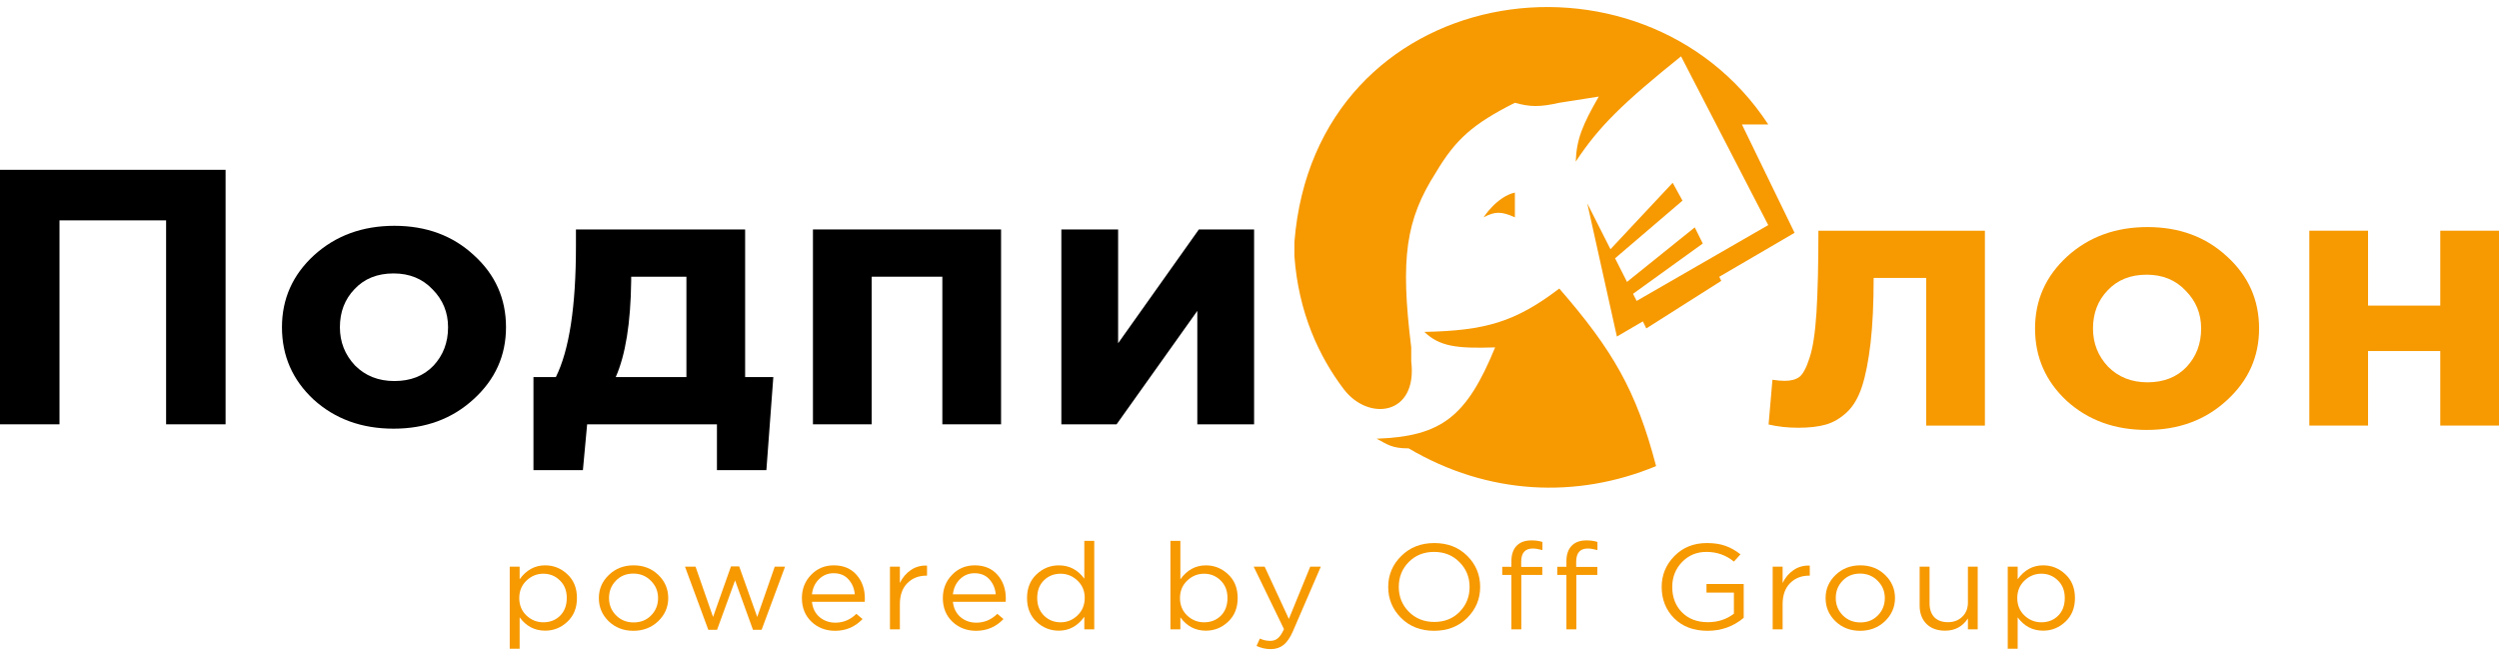
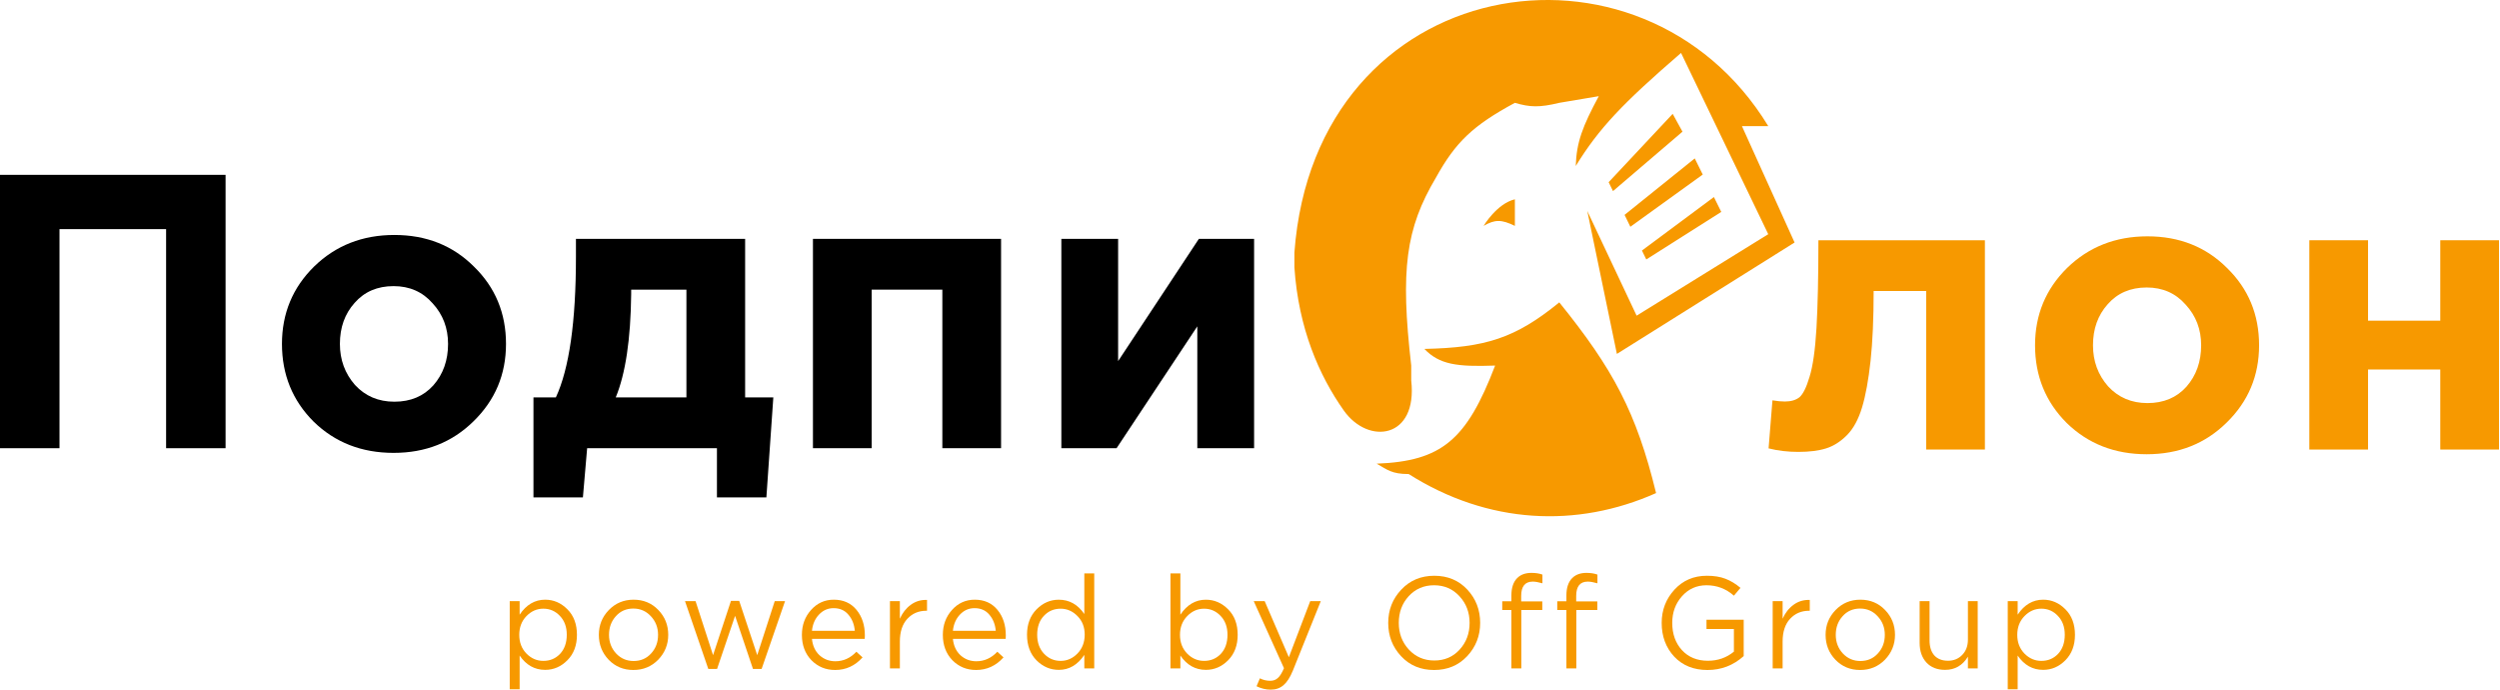
- <svg xmlns="http://www.w3.org/2000/svg" width="145" height="38" viewBox="0 0 145 38" fill="none">
-   <path d="M116.496 37.626V32.867H117.071V33.598C117.459 33.059 117.952 32.79 118.55 32.79C119.043 32.79 119.474 32.963 119.843 33.31C120.211 33.652 120.396 34.111 120.396 34.688C120.396 35.255 120.211 35.712 119.843 36.058C119.474 36.405 119.043 36.578 118.55 36.578C117.943 36.578 117.449 36.321 117.071 35.805V37.626H116.496ZM118.446 36.093C118.834 36.093 119.158 35.967 119.417 35.714C119.676 35.456 119.805 35.112 119.805 34.681C119.805 34.264 119.673 33.926 119.409 33.669C119.145 33.406 118.824 33.275 118.446 33.275C118.072 33.275 117.746 33.409 117.467 33.676C117.188 33.943 117.048 34.28 117.048 34.688C117.048 35.095 117.188 35.433 117.467 35.7C117.746 35.962 118.072 36.093 118.446 36.093Z" fill="#F79900" />
-   <path d="M112.863 36.579C112.405 36.579 112.044 36.448 111.78 36.186C111.516 35.919 111.384 35.565 111.384 35.124V32.868H111.959V34.991C111.959 35.333 112.051 35.602 112.235 35.799C112.425 35.991 112.689 36.087 113.027 36.087C113.361 36.087 113.638 35.982 113.857 35.771C114.076 35.56 114.185 35.286 114.185 34.949V32.868H114.753V36.502H114.185V35.869C113.872 36.343 113.431 36.579 112.863 36.579Z" fill="#F79900" />
-   <path d="M109.371 36.03C108.982 36.4 108.502 36.586 107.929 36.586C107.356 36.586 106.878 36.4 106.495 36.03C106.116 35.66 105.927 35.213 105.927 34.688C105.927 34.168 106.119 33.722 106.502 33.352C106.891 32.977 107.371 32.79 107.944 32.79C108.517 32.79 108.995 32.975 109.378 33.345C109.762 33.715 109.954 34.163 109.954 34.688C109.954 35.208 109.759 35.655 109.371 36.03ZM107.944 36.101C108.357 36.101 108.696 35.965 108.96 35.693C109.229 35.421 109.363 35.086 109.363 34.688C109.363 34.294 109.224 33.959 108.945 33.683C108.671 33.406 108.332 33.268 107.929 33.268C107.516 33.268 107.177 33.406 106.913 33.683C106.649 33.955 106.517 34.289 106.517 34.688C106.517 35.081 106.654 35.416 106.928 35.693C107.202 35.965 107.541 36.101 107.944 36.101Z" fill="#F79900" />
-   <path d="M102.857 36.501V32.867H103.433V33.816C103.582 33.502 103.794 33.252 104.068 33.064C104.342 32.877 104.655 32.79 105.009 32.804V33.388H104.964C104.521 33.388 104.155 33.533 103.866 33.823C103.577 34.114 103.433 34.524 103.433 35.053V36.501H102.857Z" fill="#F79900" />
-   <path d="M101.175 35.834C100.577 36.335 99.878 36.586 99.076 36.586C98.274 36.586 97.629 36.344 97.141 35.862C96.658 35.375 96.416 34.768 96.416 34.041C96.416 33.348 96.663 32.751 97.156 32.249C97.649 31.748 98.276 31.497 99.038 31.497C99.457 31.497 99.815 31.551 100.114 31.659C100.418 31.767 100.709 31.93 100.988 32.151L100.607 32.572C100.149 32.198 99.619 32.01 99.016 32.01C98.443 32.01 97.968 32.209 97.589 32.608C97.215 33.001 97.029 33.479 97.029 34.041C97.029 34.637 97.215 35.126 97.589 35.511C97.968 35.895 98.471 36.087 99.098 36.087C99.676 36.087 100.179 35.923 100.607 35.595V34.372H99.016V33.873H101.175V35.834Z" fill="#F79900" />
-   <path d="M90.888 36.502V33.346H90.357V32.875H90.888V32.559C90.888 32.146 91 31.835 91.224 31.624C91.423 31.436 91.7 31.343 92.053 31.343C92.297 31.343 92.509 31.373 92.688 31.434V31.905C92.459 31.844 92.272 31.814 92.128 31.814C91.68 31.814 91.455 32.071 91.455 32.587V32.882H92.681V33.346H91.463V36.502H90.888Z" fill="#F79900" />
-   <path d="M87.696 36.502V33.346H87.165V32.875H87.696V32.559C87.696 32.146 87.808 31.835 88.032 31.624C88.231 31.436 88.508 31.343 88.862 31.343C89.106 31.343 89.317 31.373 89.496 31.434V31.905C89.267 31.844 89.081 31.814 88.936 31.814C88.488 31.814 88.264 32.071 88.264 32.587V32.882H89.489V33.346H88.271V36.502H87.696Z" fill="#F79900" />
-   <path d="M85.129 35.841C84.626 36.337 83.986 36.586 83.209 36.586C82.432 36.586 81.794 36.337 81.296 35.841C80.798 35.344 80.549 34.744 80.549 34.041C80.549 33.343 80.801 32.746 81.304 32.249C81.807 31.748 82.447 31.497 83.224 31.497C84.001 31.497 84.638 31.745 85.137 32.242C85.635 32.739 85.884 33.339 85.884 34.041C85.884 34.74 85.632 35.339 85.129 35.841ZM81.745 35.482C82.138 35.876 82.631 36.073 83.224 36.073C83.817 36.073 84.305 35.878 84.688 35.489C85.077 35.096 85.271 34.613 85.271 34.041C85.271 33.474 85.074 32.994 84.681 32.601C84.292 32.207 83.802 32.01 83.209 32.01C82.616 32.01 82.126 32.207 81.737 32.601C81.354 32.989 81.162 33.47 81.162 34.041C81.162 34.608 81.356 35.089 81.745 35.482Z" fill="#F79900" />
-   <path d="M73.731 37.648C73.452 37.648 73.178 37.587 72.909 37.465L73.103 37.036C73.287 37.125 73.489 37.17 73.708 37.17C73.883 37.17 74.03 37.118 74.149 37.015C74.269 36.917 74.386 36.741 74.5 36.488L72.745 32.868H73.38L74.784 35.898L76.024 32.868H76.637L75.016 36.621C74.852 36.992 74.67 37.254 74.47 37.409C74.271 37.568 74.025 37.648 73.731 37.648Z" fill="#F79900" />
-   <path d="M69.968 36.579C69.36 36.579 68.867 36.322 68.489 35.806V36.502H67.913V31.371H68.489V33.599C68.877 33.06 69.37 32.791 69.968 32.791C70.461 32.791 70.892 32.964 71.26 33.311C71.629 33.653 71.813 34.112 71.813 34.689C71.813 35.256 71.629 35.712 71.26 36.059C70.892 36.406 70.461 36.579 69.968 36.579ZM69.863 36.094C70.252 36.094 70.576 35.968 70.835 35.715C71.094 35.457 71.223 35.113 71.223 34.682C71.223 34.265 71.091 33.927 70.827 33.669C70.563 33.407 70.242 33.276 69.863 33.276C69.49 33.276 69.163 33.409 68.885 33.676C68.606 33.944 68.466 34.281 68.466 34.689C68.466 35.096 68.606 35.434 68.885 35.701C69.163 35.963 69.49 36.094 69.863 36.094Z" fill="#F79900" />
-   <path d="M61.437 36.579C60.944 36.579 60.513 36.408 60.144 36.066C59.776 35.719 59.592 35.258 59.592 34.682C59.592 34.115 59.776 33.658 60.144 33.311C60.513 32.964 60.944 32.791 61.437 32.791C62.045 32.791 62.538 33.049 62.916 33.564V31.371H63.492V36.502H62.916V35.771C62.528 36.31 62.035 36.579 61.437 36.579ZM61.541 36.094C61.915 36.094 62.241 35.961 62.52 35.694C62.799 35.427 62.939 35.087 62.939 34.675C62.939 34.272 62.799 33.939 62.52 33.676C62.241 33.409 61.915 33.276 61.541 33.276C61.153 33.276 60.829 33.405 60.57 33.662C60.311 33.916 60.182 34.258 60.182 34.689C60.182 35.106 60.314 35.445 60.578 35.708C60.842 35.965 61.163 36.094 61.541 36.094Z" fill="#F79900" />
-   <path d="M55.29 34.906C55.33 35.276 55.477 35.571 55.731 35.791C55.99 36.007 56.296 36.115 56.65 36.115C57.113 36.115 57.519 35.944 57.867 35.602L58.226 35.904C57.793 36.358 57.262 36.586 56.635 36.586C56.092 36.586 55.633 36.41 55.26 36.058C54.891 35.702 54.707 35.245 54.707 34.688C54.707 34.158 54.884 33.711 55.237 33.345C55.591 32.975 56.032 32.79 56.56 32.79C57.113 32.79 57.551 32.973 57.875 33.338C58.199 33.704 58.36 34.163 58.36 34.716C58.36 34.786 58.358 34.849 58.353 34.906H55.29ZM55.29 34.47H57.778C57.743 34.118 57.618 33.828 57.404 33.598C57.195 33.364 56.908 33.247 56.545 33.247C56.216 33.247 55.935 33.362 55.701 33.591C55.467 33.821 55.33 34.114 55.29 34.47Z" fill="#F79900" />
-   <path d="M51.638 36.501V32.867H52.213V33.816C52.362 33.502 52.574 33.252 52.848 33.064C53.122 32.877 53.436 32.79 53.789 32.804V33.388H53.745C53.301 33.388 52.935 33.533 52.646 33.823C52.357 34.114 52.213 34.524 52.213 35.053V36.501H51.638Z" fill="#F79900" />
-   <path d="M47.112 34.906C47.151 35.276 47.298 35.571 47.552 35.791C47.811 36.007 48.118 36.115 48.471 36.115C48.934 36.115 49.34 35.944 49.689 35.602L50.048 35.904C49.614 36.358 49.084 36.586 48.456 36.586C47.913 36.586 47.455 36.41 47.082 36.058C46.713 35.702 46.529 35.245 46.529 34.688C46.529 34.158 46.706 33.711 47.059 33.345C47.413 32.975 47.854 32.79 48.382 32.79C48.934 32.79 49.373 32.973 49.697 33.338C50.02 33.704 50.182 34.163 50.182 34.716C50.182 34.786 50.18 34.849 50.175 34.906H47.112ZM47.112 34.47H49.599C49.565 34.118 49.44 33.828 49.226 33.598C49.017 33.364 48.73 33.247 48.367 33.247C48.038 33.247 47.757 33.362 47.523 33.591C47.288 33.821 47.151 34.114 47.112 34.47Z" fill="#F79900" />
-   <path d="M41.098 36.529L39.746 32.868H40.358L41.374 35.785L42.413 32.853H42.891L43.937 35.785L44.953 32.868H45.551L44.191 36.529H43.69L42.652 33.662L41.606 36.529H41.098Z" fill="#F79900" />
-   <path d="M38.191 36.03C37.802 36.4 37.322 36.586 36.749 36.586C36.176 36.586 35.698 36.4 35.314 36.03C34.936 35.66 34.747 35.213 34.747 34.688C34.747 34.168 34.938 33.722 35.322 33.352C35.71 32.977 36.191 32.79 36.764 32.79C37.337 32.79 37.815 32.975 38.198 33.345C38.582 33.715 38.773 34.163 38.773 34.688C38.773 35.208 38.579 35.655 38.191 36.03ZM36.764 36.101C37.177 36.101 37.516 35.965 37.78 35.693C38.049 35.421 38.183 35.086 38.183 34.688C38.183 34.294 38.044 33.959 37.765 33.683C37.491 33.406 37.152 33.268 36.749 33.268C36.335 33.268 35.997 33.406 35.733 33.683C35.469 33.955 35.337 34.289 35.337 34.688C35.337 35.081 35.474 35.416 35.748 35.693C36.022 35.965 36.36 36.101 36.764 36.101Z" fill="#F79900" />
-   <path d="M29.576 37.626V32.867H30.151V33.598C30.54 33.059 31.033 32.79 31.631 32.79C32.124 32.79 32.555 32.963 32.923 33.31C33.292 33.652 33.476 34.111 33.476 34.688C33.476 35.255 33.292 35.712 32.923 36.058C32.555 36.405 32.124 36.578 31.631 36.578C31.023 36.578 30.53 36.321 30.151 35.805V37.626H29.576ZM31.526 36.093C31.915 36.093 32.238 35.967 32.497 35.714C32.756 35.456 32.886 35.112 32.886 34.681C32.886 34.264 32.754 33.926 32.49 33.669C32.226 33.406 31.905 33.275 31.526 33.275C31.153 33.275 30.826 33.409 30.547 33.676C30.268 33.943 30.129 34.28 30.129 34.688C30.129 35.095 30.268 35.433 30.547 35.7C30.826 35.962 31.153 36.093 31.526 36.093Z" fill="#F79900" />
-   <path d="M72.767 13.308V24.61H69.472V18.031L64.788 24.61H61.583V13.308H64.877V19.908L69.562 13.308H72.767Z" fill="black" />
-   <path d="M58.085 13.308V24.61H54.678V16.049H50.577V24.61H47.17V13.308H58.085Z" fill="black" />
-   <path d="M35.727 21.869H39.828V16.049H36.623V16.302C36.593 18.734 36.294 20.589 35.727 21.869ZM41.599 24.61H34.068L33.822 27.267H30.953V21.869H32.253C33.03 20.308 33.418 17.778 33.418 14.278V13.308H43.235V21.869H44.871L44.468 27.267H41.599V24.61Z" fill="black" />
-   <path d="M27.477 23.155C26.237 24.293 24.691 24.863 22.838 24.863C20.985 24.863 19.438 24.3 18.198 23.176C16.973 22.037 16.36 20.639 16.36 18.98C16.36 17.335 16.98 15.943 18.221 14.805C19.476 13.666 21.03 13.097 22.883 13.097C24.735 13.097 26.274 13.666 27.5 14.805C28.74 15.929 29.36 17.321 29.36 18.98C29.36 20.624 28.732 22.016 27.477 23.155ZM22.883 22.1C23.824 22.1 24.578 21.805 25.146 21.215C25.714 20.61 25.998 19.865 25.998 18.98C25.998 18.122 25.699 17.391 25.102 16.787C24.519 16.168 23.764 15.859 22.838 15.859C21.896 15.859 21.142 16.161 20.574 16.766C20.006 17.356 19.722 18.094 19.722 18.98C19.722 19.837 20.014 20.575 20.596 21.194C21.194 21.798 21.956 22.1 22.883 22.1Z" fill="black" />
-   <path d="M0 24.61V9.85H13.089V24.61H9.638V12.781H3.452V24.61H0Z" fill="black" />
-   <path d="M145 13.381V24.683H141.593V20.36H137.402V24.683H133.995V13.381H137.402V17.725H141.593V13.381H145Z" fill="#F79900" />
-   <path d="M129.197 23.228C127.957 24.367 126.411 24.936 124.558 24.936C122.705 24.936 121.158 24.374 119.918 23.249C118.693 22.11 118.08 20.712 118.08 19.053C118.08 17.408 118.7 16.017 119.941 14.878C121.196 13.739 122.75 13.17 124.603 13.17C126.455 13.17 127.994 13.739 129.22 14.878C130.46 16.003 131.08 17.394 131.08 19.053C131.08 20.698 130.452 22.089 129.197 23.228ZM124.603 22.174C125.544 22.174 126.299 21.878 126.866 21.288C127.434 20.684 127.718 19.939 127.718 19.053C127.718 18.195 127.419 17.465 126.821 16.86C126.239 16.241 125.484 15.932 124.558 15.932C123.616 15.932 122.862 16.234 122.294 16.839C121.726 17.429 121.442 18.167 121.442 19.053C121.442 19.91 121.734 20.648 122.316 21.267C122.914 21.871 123.676 22.174 124.603 22.174Z" fill="#F79900" />
-   <path d="M105.51 13.381H115.17V24.683H111.763V16.122H108.715C108.715 17.612 108.655 18.87 108.536 19.896C108.416 20.923 108.252 21.759 108.043 22.406C107.833 23.052 107.542 23.551 107.169 23.903C106.795 24.254 106.392 24.493 105.958 24.62C105.525 24.746 104.987 24.809 104.344 24.809C103.732 24.809 103.157 24.746 102.619 24.62L102.843 22.026C103.112 22.068 103.351 22.089 103.56 22.089C103.919 22.089 104.203 22.012 104.412 21.858C104.621 21.689 104.815 21.323 104.994 20.761C105.189 20.185 105.323 19.306 105.398 18.125C105.473 16.93 105.51 15.349 105.51 13.381Z" fill="#F79900" />
-   <path d="M96.092 27.033C94.947 22.658 93.584 20.317 90.476 16.736C87.921 18.676 86.193 19.178 82.648 19.25C83.523 20.093 84.52 20.224 86.753 20.148C85.099 24.168 83.652 25.308 79.879 25.445C80.491 25.768 80.749 26.007 81.737 26.006C86.34 28.72 91.489 28.94 96.092 27.033Z" fill="#F79900" />
-   <path d="M75.106 14.042C76.306 -1.14 95.273 -3.975 102.6 7.218H101.072L104.127 13.503L93.817 19.519L92.099 11.797L94.963 17.454L102.6 13.055L97.54 3.268C94.137 6.002 92.767 7.346 91.43 9.373C91.475 8.085 91.823 7.236 92.767 5.602L90.476 5.961C89.316 6.223 88.771 6.2 87.898 5.961C85.456 7.191 84.462 8.08 83.316 10.002C81.565 12.752 81.245 14.967 81.884 20.148V20.956C82.266 24.098 79.402 24.458 77.97 22.572C76.538 20.686 75.343 18.139 75.106 14.85V14.042Z" fill="#F79900" />
-   <path d="M87.898 12.605V11.169C86.846 11.406 86.084 12.605 86.084 12.605C86.734 12.257 87.113 12.248 87.898 12.605Z" fill="#F79900" />
-   <path d="M93.34 14.567L97.054 10.602L97.624 11.637L93.592 15.084L93.34 14.567Z" fill="#F79900" />
-   <path d="M98.335 13.188L94.264 16.462L94.6 17.152L98.8 14.124L98.335 13.188Z" fill="#F79900" />
-   <path d="M99.446 15.428L95.272 18.531L95.524 19.048L99.873 16.29L99.446 15.428Z" fill="#F79900" />
+ <svg xmlns="http://www.w3.org/2000/svg" width="145" height="40" viewBox="0 0 145 40" fill="none">
+   <path d="M116.496 39.977V34.865H117.071V35.651C117.459 35.072 117.952 34.782 118.55 34.782C119.043 34.782 119.474 34.968 119.843 35.341C120.211 35.708 120.396 36.202 120.396 36.821C120.396 37.43 120.211 37.92 119.843 38.293C119.474 38.665 119.043 38.852 118.55 38.852C117.943 38.852 117.449 38.575 117.071 38.021V39.977H116.496ZM118.446 38.331C118.834 38.331 119.158 38.195 119.417 37.923C119.676 37.646 119.805 37.276 119.805 36.813C119.805 36.365 119.673 36.003 119.409 35.726C119.145 35.444 118.824 35.303 118.446 35.303C118.072 35.303 117.746 35.447 117.467 35.733C117.188 36.02 117.048 36.383 117.048 36.821C117.048 37.259 117.188 37.621 117.467 37.908C117.746 38.19 118.072 38.331 118.446 38.331Z" fill="#F79900" />
+   <path d="M112.863 38.852C112.405 38.852 112.044 38.711 111.78 38.429C111.516 38.142 111.384 37.762 111.384 37.289V34.865H111.959V37.145C111.959 37.513 112.051 37.802 112.235 38.014C112.425 38.22 112.689 38.323 113.027 38.323C113.361 38.323 113.638 38.21 113.857 37.983C114.076 37.757 114.185 37.462 114.185 37.1V34.865H114.753V38.769H114.185V38.089C113.872 38.597 113.431 38.852 112.863 38.852Z" fill="#F79900" />
+   <path d="M109.371 38.263C108.982 38.66 108.502 38.859 107.929 38.859C107.356 38.859 106.878 38.66 106.495 38.263C106.116 37.865 105.927 37.385 105.927 36.821C105.927 36.262 106.119 35.784 106.502 35.386C106.891 34.984 107.371 34.782 107.944 34.782C108.517 34.782 108.995 34.981 109.378 35.379C109.762 35.776 109.954 36.257 109.954 36.821C109.954 37.379 109.759 37.86 109.371 38.263ZM107.944 38.338C108.357 38.338 108.696 38.192 108.96 37.9C109.229 37.608 109.363 37.249 109.363 36.821C109.363 36.398 109.224 36.038 108.945 35.741C108.671 35.444 108.332 35.296 107.929 35.296C107.516 35.296 107.177 35.444 106.913 35.741C106.649 36.033 106.517 36.393 106.517 36.821C106.517 37.243 106.654 37.603 106.928 37.9C107.202 38.192 107.541 38.338 107.944 38.338Z" fill="#F79900" />
+   <path d="M102.857 38.769V34.865H103.433V35.885C103.582 35.547 103.794 35.278 104.068 35.077C104.342 34.876 104.655 34.782 105.009 34.797V35.424H104.964C104.521 35.424 104.155 35.58 103.866 35.892C103.577 36.204 103.433 36.645 103.433 37.214V38.769H102.857Z" fill="#F79900" />
+   <path d="M101.175 38.052C100.577 38.59 99.878 38.86 99.076 38.86C98.274 38.86 97.629 38.6 97.141 38.082C96.658 37.559 96.416 36.907 96.416 36.127C96.416 35.382 96.663 34.74 97.156 34.201C97.649 33.663 98.276 33.394 99.038 33.394C99.457 33.394 99.815 33.451 100.114 33.567C100.418 33.683 100.709 33.859 100.988 34.096L100.607 34.549C100.149 34.146 99.619 33.945 99.016 33.945C98.443 33.945 97.968 34.159 97.589 34.587C97.215 35.009 97.029 35.523 97.029 36.127C97.029 36.766 97.215 37.292 97.589 37.705C97.968 38.117 98.471 38.324 99.098 38.324C99.676 38.324 100.179 38.148 100.607 37.795V36.481H99.016V35.946H101.175V38.052Z" fill="#F79900" />
+   <path d="M90.888 38.769V35.379H90.357V34.873H90.888V34.534C90.888 34.091 91 33.756 91.224 33.529C91.423 33.328 91.7 33.227 92.053 33.227C92.297 33.227 92.509 33.26 92.688 33.326V33.831C92.459 33.766 92.272 33.733 92.128 33.733C91.68 33.733 91.456 34.01 91.456 34.564V34.881H92.681V35.379H91.463V38.769H90.888Z" fill="#F79900" />
+   <path d="M87.696 38.769V35.379H87.165V34.873H87.696V34.534C87.696 34.091 87.808 33.756 88.032 33.529C88.231 33.328 88.508 33.227 88.862 33.227C89.106 33.227 89.317 33.26 89.496 33.326V33.831C89.267 33.766 89.081 33.733 88.936 33.733C88.488 33.733 88.264 34.01 88.264 34.564V34.881H89.489V35.379H88.271V38.769H87.696Z" fill="#F79900" />
+   <path d="M85.129 38.059C84.626 38.593 83.986 38.86 83.209 38.86C82.432 38.86 81.794 38.593 81.296 38.059C80.798 37.526 80.549 36.882 80.549 36.127C80.549 35.377 80.801 34.735 81.304 34.201C81.807 33.663 82.447 33.394 83.224 33.394C84.001 33.394 84.638 33.66 85.137 34.194C85.635 34.727 85.884 35.372 85.884 36.127C85.884 36.877 85.632 37.521 85.129 38.059ZM81.745 37.674C82.138 38.097 82.631 38.309 83.224 38.309C83.817 38.309 84.305 38.1 84.688 37.682C85.077 37.259 85.271 36.741 85.271 36.127C85.271 35.518 85.074 35.002 84.681 34.579C84.292 34.156 83.802 33.945 83.209 33.945C82.616 33.945 82.126 34.156 81.737 34.579C81.354 34.997 81.162 35.513 81.162 36.127C81.162 36.736 81.356 37.252 81.745 37.674Z" fill="#F79900" />
+   <path d="M73.731 39.999C73.452 39.999 73.178 39.934 72.909 39.803L73.103 39.342C73.287 39.438 73.489 39.486 73.708 39.486C73.883 39.486 74.03 39.431 74.149 39.32C74.269 39.214 74.386 39.025 74.5 38.754L72.745 34.865H73.38L74.784 38.119L76.024 34.865H76.637L75.016 38.897C74.852 39.295 74.67 39.576 74.47 39.742C74.271 39.914 74.025 39.999 73.731 39.999Z" fill="#F79900" />
+   <path d="M69.968 38.852C69.361 38.852 68.867 38.575 68.489 38.022V38.769H67.914V33.258H68.489V35.651C68.877 35.072 69.37 34.783 69.968 34.783C70.461 34.783 70.892 34.969 71.261 35.342C71.629 35.709 71.814 36.202 71.814 36.821C71.814 37.43 71.629 37.921 71.261 38.294C70.892 38.666 70.461 38.852 69.968 38.852ZM69.864 38.331C70.252 38.331 70.576 38.196 70.835 37.924C71.094 37.647 71.223 37.277 71.223 36.814C71.223 36.366 71.091 36.004 70.827 35.727C70.563 35.445 70.242 35.304 69.864 35.304C69.49 35.304 69.164 35.447 68.885 35.734C68.606 36.021 68.466 36.383 68.466 36.821C68.466 37.259 68.606 37.622 68.885 37.909C69.164 38.191 69.49 38.331 69.864 38.331Z" fill="#F79900" />
+   <path d="M61.437 38.852C60.944 38.852 60.513 38.669 60.144 38.301C59.776 37.929 59.591 37.433 59.591 36.814C59.591 36.205 59.776 35.714 60.144 35.342C60.513 34.969 60.944 34.783 61.437 34.783C62.044 34.783 62.537 35.06 62.916 35.613V33.258H63.491V38.769H62.916V37.984C62.527 38.563 62.034 38.852 61.437 38.852ZM61.541 38.331C61.915 38.331 62.241 38.188 62.52 37.901C62.799 37.614 62.938 37.249 62.938 36.806C62.938 36.373 62.799 36.016 62.52 35.734C62.241 35.447 61.915 35.304 61.541 35.304C61.153 35.304 60.829 35.442 60.57 35.719C60.311 35.991 60.181 36.358 60.181 36.821C60.181 37.269 60.313 37.634 60.578 37.916C60.842 38.193 61.163 38.331 61.541 38.331Z" fill="#F79900" />
+   <path d="M55.29 37.055C55.33 37.452 55.477 37.77 55.731 38.006C55.99 38.238 56.296 38.353 56.65 38.353C57.113 38.353 57.519 38.17 57.867 37.802L58.226 38.127C57.793 38.615 57.262 38.859 56.635 38.859C56.092 38.859 55.633 38.67 55.26 38.293C54.891 37.91 54.707 37.42 54.707 36.821C54.707 36.252 54.884 35.771 55.237 35.379C55.591 34.981 56.032 34.782 56.56 34.782C57.113 34.782 57.551 34.978 57.875 35.371C58.199 35.764 58.36 36.257 58.36 36.851C58.36 36.926 58.358 36.994 58.353 37.055H55.29ZM55.29 36.587H57.778C57.743 36.209 57.618 35.897 57.404 35.651C57.195 35.399 56.908 35.273 56.545 35.273C56.216 35.273 55.935 35.396 55.701 35.643C55.467 35.89 55.33 36.204 55.29 36.587Z" fill="#F79900" />
+   <path d="M51.638 38.769V34.865H52.213V35.885C52.362 35.547 52.574 35.278 52.848 35.077C53.122 34.876 53.436 34.782 53.789 34.797V35.424H53.745C53.301 35.424 52.935 35.58 52.646 35.892C52.357 36.204 52.213 36.645 52.213 37.214V38.769H51.638Z" fill="#F79900" />
+   <path d="M47.112 37.055C47.151 37.452 47.298 37.77 47.552 38.006C47.811 38.238 48.118 38.353 48.471 38.353C48.934 38.353 49.34 38.17 49.689 37.802L50.048 38.127C49.614 38.615 49.084 38.859 48.456 38.859C47.913 38.859 47.455 38.67 47.082 38.293C46.713 37.91 46.529 37.42 46.529 36.821C46.529 36.252 46.706 35.771 47.059 35.379C47.413 34.981 47.854 34.782 48.382 34.782C48.934 34.782 49.373 34.978 49.697 35.371C50.02 35.764 50.182 36.257 50.182 36.851C50.182 36.926 50.18 36.994 50.175 37.055H47.112ZM47.112 36.587H49.599C49.565 36.209 49.44 35.897 49.226 35.651C49.017 35.399 48.73 35.273 48.367 35.273C48.038 35.273 47.757 35.396 47.523 35.643C47.288 35.89 47.151 36.204 47.112 36.587Z" fill="#F79900" />
+   <path d="M41.098 38.799L39.746 34.866H40.358L41.374 37.999L42.413 34.851H42.891L43.937 37.999L44.953 34.866H45.551L44.191 38.799H43.69L42.652 35.719L41.606 38.799H41.098Z" fill="#F79900" />
+   <path d="M38.191 38.263C37.802 38.66 37.322 38.859 36.749 38.859C36.176 38.859 35.698 38.66 35.314 38.263C34.936 37.865 34.747 37.385 34.747 36.821C34.747 36.262 34.938 35.784 35.322 35.386C35.71 34.984 36.191 34.782 36.764 34.782C37.337 34.782 37.815 34.981 38.198 35.379C38.582 35.776 38.773 36.257 38.773 36.821C38.773 37.379 38.579 37.86 38.191 38.263ZM36.764 38.338C37.177 38.338 37.516 38.192 37.78 37.9C38.049 37.608 38.183 37.249 38.183 36.821C38.183 36.398 38.044 36.038 37.765 35.741C37.491 35.444 37.152 35.296 36.749 35.296C36.335 35.296 35.997 35.444 35.733 35.741C35.469 36.033 35.337 36.393 35.337 36.821C35.337 37.243 35.474 37.603 35.748 37.9C36.022 38.192 36.36 38.338 36.764 38.338Z" fill="#F79900" />
+   <path d="M29.576 39.977V34.865H30.151V35.651C30.54 35.072 31.033 34.782 31.631 34.782C32.124 34.782 32.555 34.968 32.923 35.341C33.292 35.708 33.476 36.202 33.476 36.821C33.476 37.43 33.292 37.92 32.923 38.293C32.555 38.665 32.124 38.852 31.631 38.852C31.023 38.852 30.53 38.575 30.151 38.021V39.977H29.576ZM31.526 38.331C31.915 38.331 32.238 38.195 32.497 37.923C32.756 37.646 32.886 37.276 32.886 36.813C32.886 36.365 32.754 36.003 32.49 35.726C32.226 35.444 31.905 35.303 31.526 35.303C31.153 35.303 30.826 35.447 30.547 35.733C30.268 36.02 30.129 36.383 30.129 36.821C30.129 37.259 30.268 37.621 30.547 37.908C30.826 38.19 31.153 38.331 31.526 38.331Z" fill="#F79900" />
+   <path d="M72.767 13.854V25.995H69.472V18.928L64.788 25.995H61.583V13.854H64.877V20.944L69.562 13.854H72.767Z" fill="black" />
+   <path d="M58.085 13.854V25.995H54.678V16.799H50.577V25.995H47.17V13.854H58.085Z" fill="black" />
+   <path d="M35.727 23.05H39.828V16.799H36.623V17.071C36.593 19.683 36.294 21.676 35.727 23.05ZM41.599 25.995H34.068L33.822 28.849H30.953V23.05H32.253C33.03 21.374 33.418 18.656 33.418 14.896V13.854H43.235V23.05H44.871L44.468 28.849H41.599V25.995Z" fill="black" />
+   <path d="M27.477 24.432C26.237 25.655 24.691 26.267 22.838 26.267C20.985 26.267 19.438 25.663 18.198 24.455C16.973 23.232 16.36 21.729 16.36 19.947C16.36 18.181 16.98 16.686 18.221 15.463C19.476 14.239 21.03 13.628 22.883 13.628C24.735 13.628 26.274 14.239 27.5 15.463C28.74 16.671 29.36 18.166 29.36 19.947C29.36 21.714 28.732 23.209 27.477 24.432ZM22.883 23.299C23.824 23.299 24.578 22.982 25.146 22.348C25.714 21.699 25.998 20.899 25.998 19.947C25.998 19.026 25.699 18.241 25.102 17.592C24.519 16.927 23.764 16.595 22.838 16.595C21.896 16.595 21.142 16.92 20.574 17.569C20.006 18.203 19.722 18.996 19.722 19.947C19.722 20.868 20.014 21.661 20.596 22.326C21.194 22.975 21.956 23.299 22.883 23.299Z" fill="black" />
+   <path d="M0 25.996V10.141H13.089V25.996H9.638V13.289H3.452V25.996H0Z" fill="black" />
+   <path d="M145 13.934V26.074H141.593V21.431H137.402V26.074H133.995V13.934H137.402V18.599H141.593V13.934H145Z" fill="#F79900" />
+   <path d="M129.197 24.511C127.957 25.734 126.41 26.346 124.557 26.346C122.705 26.346 121.158 25.742 119.918 24.534C118.693 23.311 118.08 21.808 118.08 20.026C118.08 18.26 118.7 16.765 119.94 15.542C121.196 14.319 122.749 13.707 124.602 13.707C126.455 13.707 127.994 14.319 129.219 15.542C130.46 16.75 131.08 18.245 131.08 20.026C131.08 21.793 130.452 23.288 129.197 24.511ZM124.602 23.379C125.544 23.379 126.298 23.061 126.866 22.427C127.434 21.778 127.718 20.978 127.718 20.026C127.718 19.105 127.419 18.32 126.821 17.671C126.238 17.006 125.484 16.674 124.557 16.674C123.616 16.674 122.862 16.999 122.294 17.648C121.726 18.282 121.442 19.075 121.442 20.026C121.442 20.948 121.733 21.74 122.316 22.405C122.914 23.054 123.676 23.379 124.602 23.379Z" fill="#F79900" />
+   <path d="M105.51 13.934H115.17V26.074H111.763V16.878H108.715C108.715 18.479 108.655 19.83 108.536 20.932C108.416 22.035 108.252 22.933 108.043 23.628C107.833 24.322 107.542 24.858 107.169 25.236C106.795 25.613 106.392 25.87 105.958 26.006C105.525 26.142 104.987 26.21 104.344 26.21C103.732 26.21 103.157 26.142 102.619 26.006L102.843 23.22C103.112 23.265 103.351 23.288 103.56 23.288C103.919 23.288 104.203 23.205 104.412 23.039C104.621 22.858 104.815 22.465 104.994 21.861C105.189 21.242 105.323 20.298 105.398 19.03C105.473 17.746 105.51 16.048 105.51 13.934Z" fill="#F79900" />
+   <path d="M96.091 28.598C94.946 23.899 93.584 21.385 90.475 17.538C87.92 19.622 86.193 20.161 82.647 20.238C83.522 21.143 84.52 21.284 86.752 21.203C85.099 25.521 83.652 26.745 79.879 26.893C80.491 27.239 80.748 27.496 81.737 27.495C86.34 30.41 91.489 30.647 96.091 28.598Z" fill="#F79900" />
+   <path d="M75.106 14.644C76.306 -1.665 95.273 -4.709 102.6 7.314H101.072L104.127 14.065L93.817 20.527L92.098 12.233L94.962 18.309L102.6 13.583L97.54 3.07C94.136 6.007 92.767 7.452 91.43 9.629C91.475 8.245 91.823 7.333 92.767 5.578L90.475 5.964C89.316 6.245 88.771 6.22 87.898 5.964C85.456 7.284 84.461 8.24 83.316 10.304C81.565 13.258 81.245 15.637 81.884 21.203V22.071C82.266 25.446 79.402 25.832 77.97 23.807C76.538 21.781 75.343 19.045 75.106 15.512V14.644Z" fill="#F79900" />
+   <path d="M87.898 13.101V11.558C86.845 11.812 86.084 13.101 86.084 13.101C86.734 12.726 87.112 12.717 87.898 13.101Z" fill="#F79900" />
+   <path d="M93.339 10.567L97.054 6.603L97.623 7.637L93.591 11.084L93.339 10.567Z" fill="#F79900" />
+   <path d="M98.335 9.188L94.263 12.463L94.599 13.152L98.799 10.124L98.335 9.188Z" fill="#F79900" />
+   <path d="M99.446 11.428L95.271 14.531L95.523 15.048L99.873 12.29L99.446 11.428Z" fill="#F79900" />
</svg>
